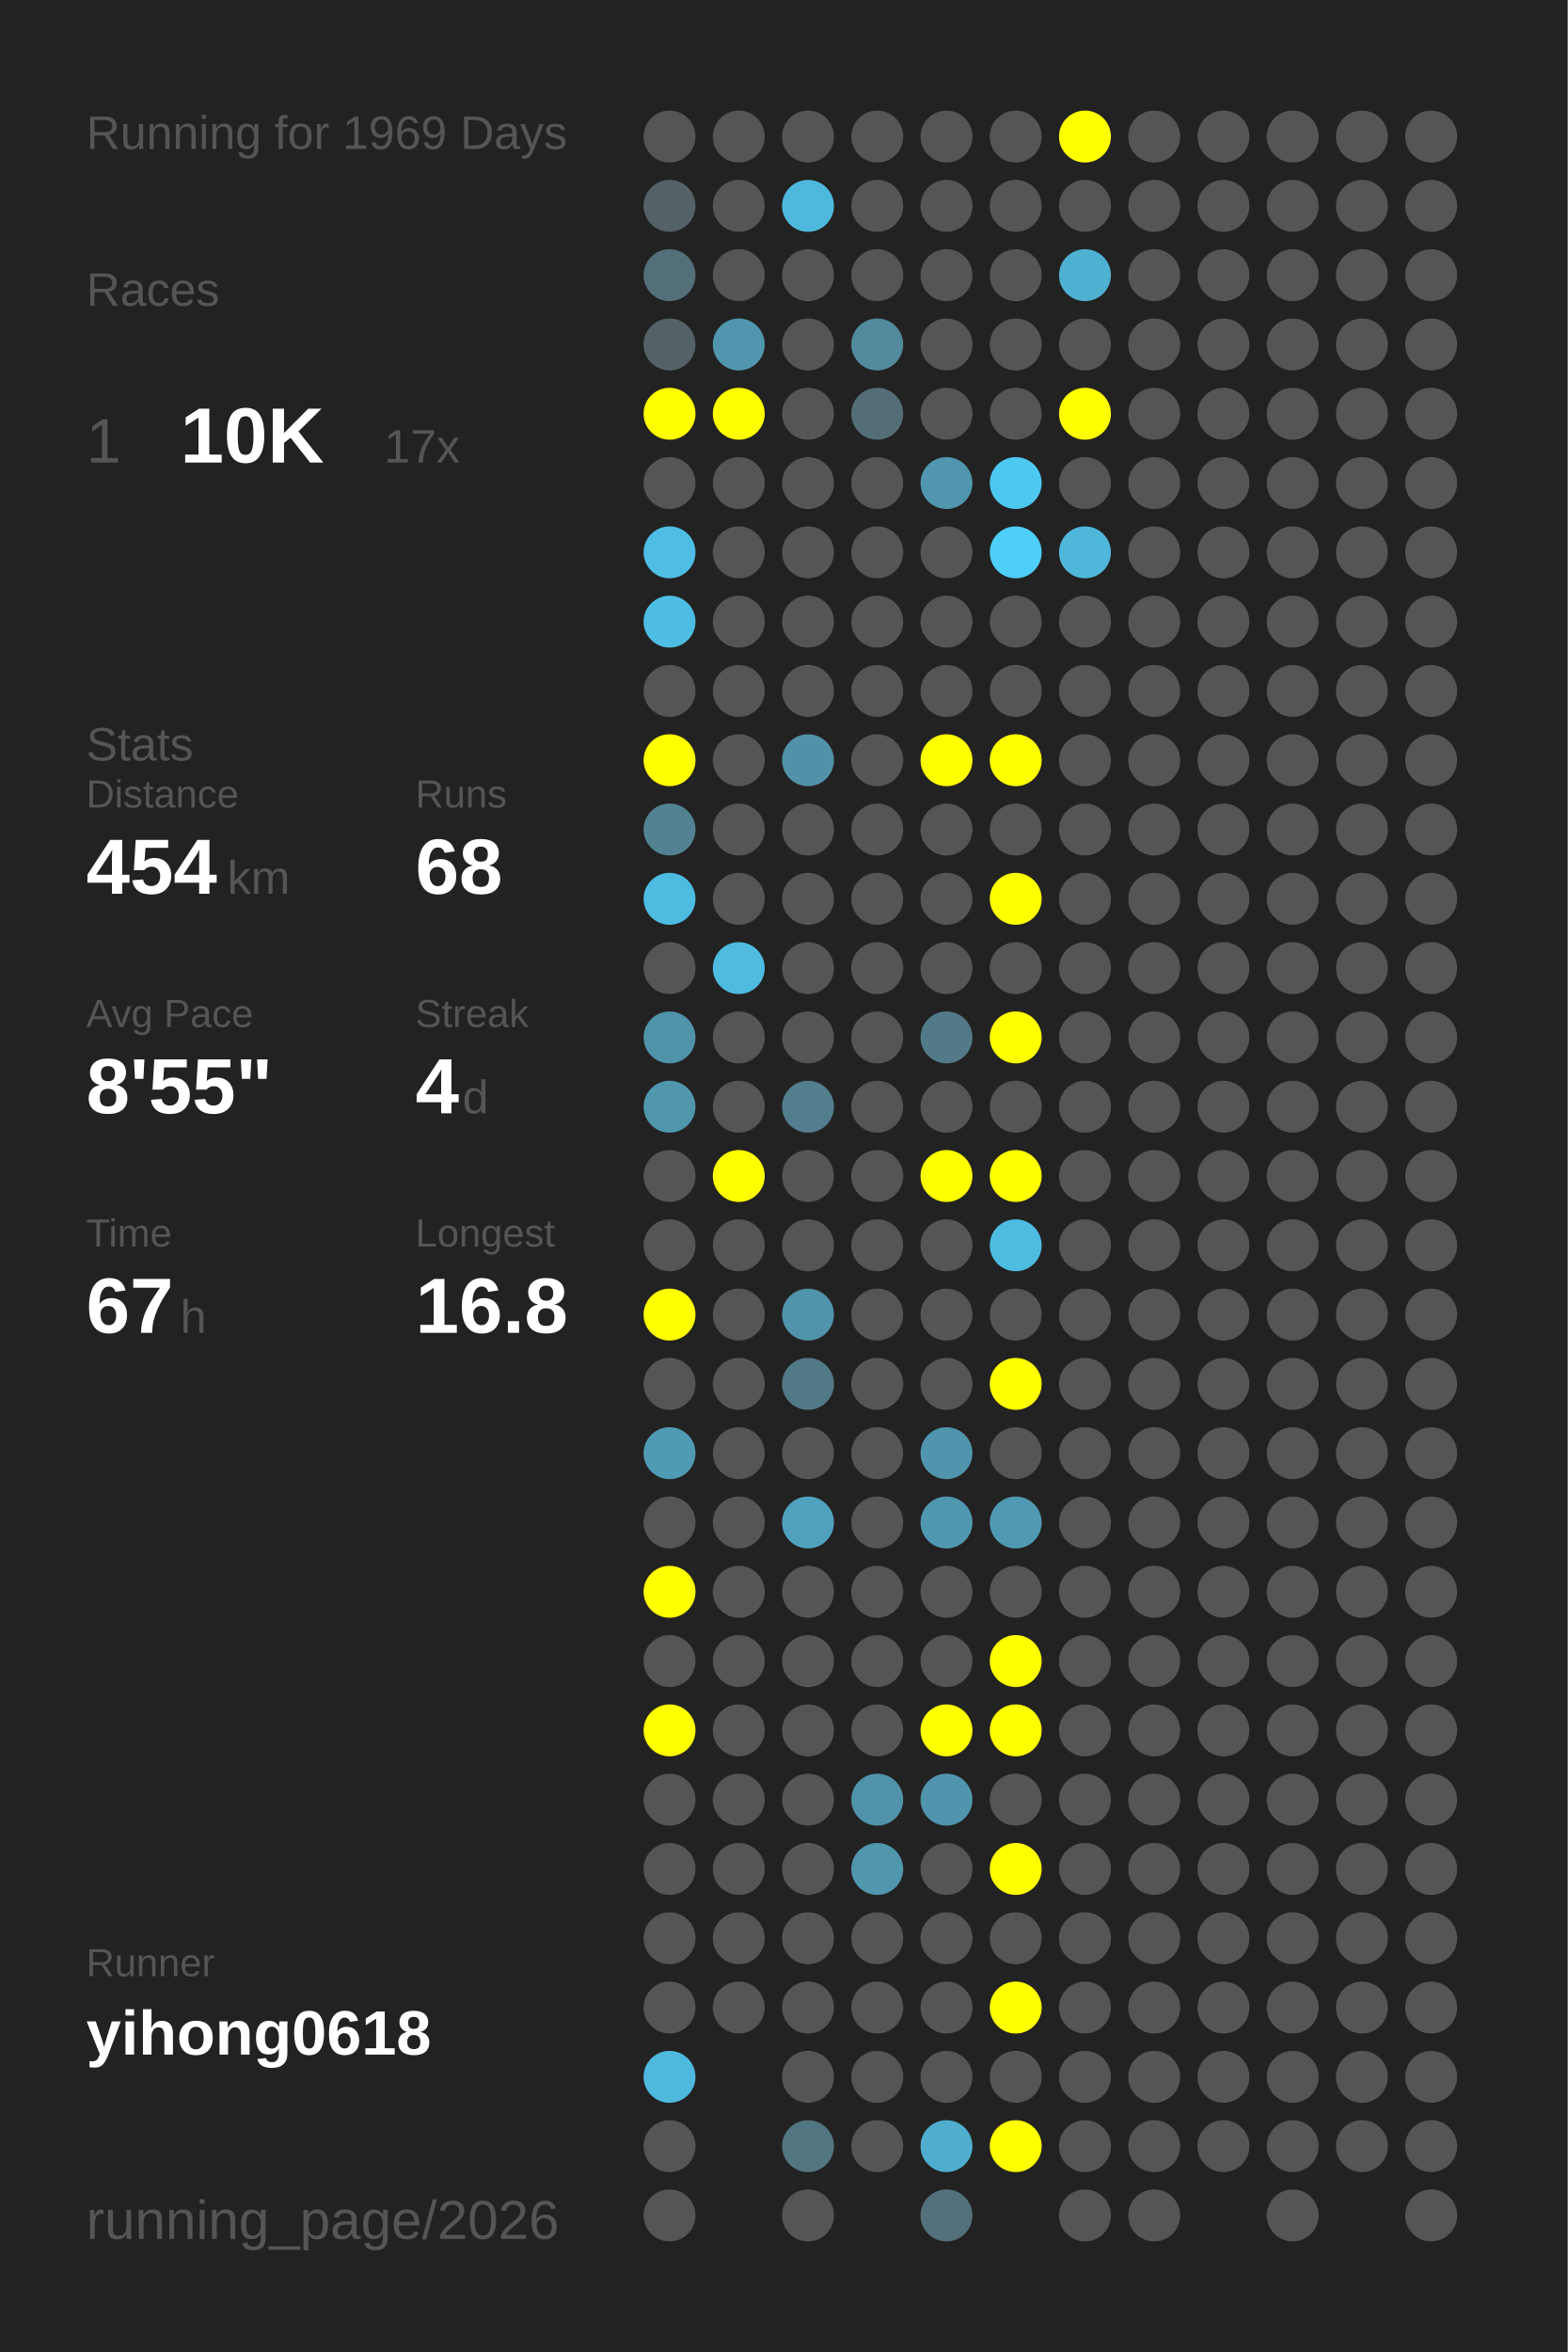
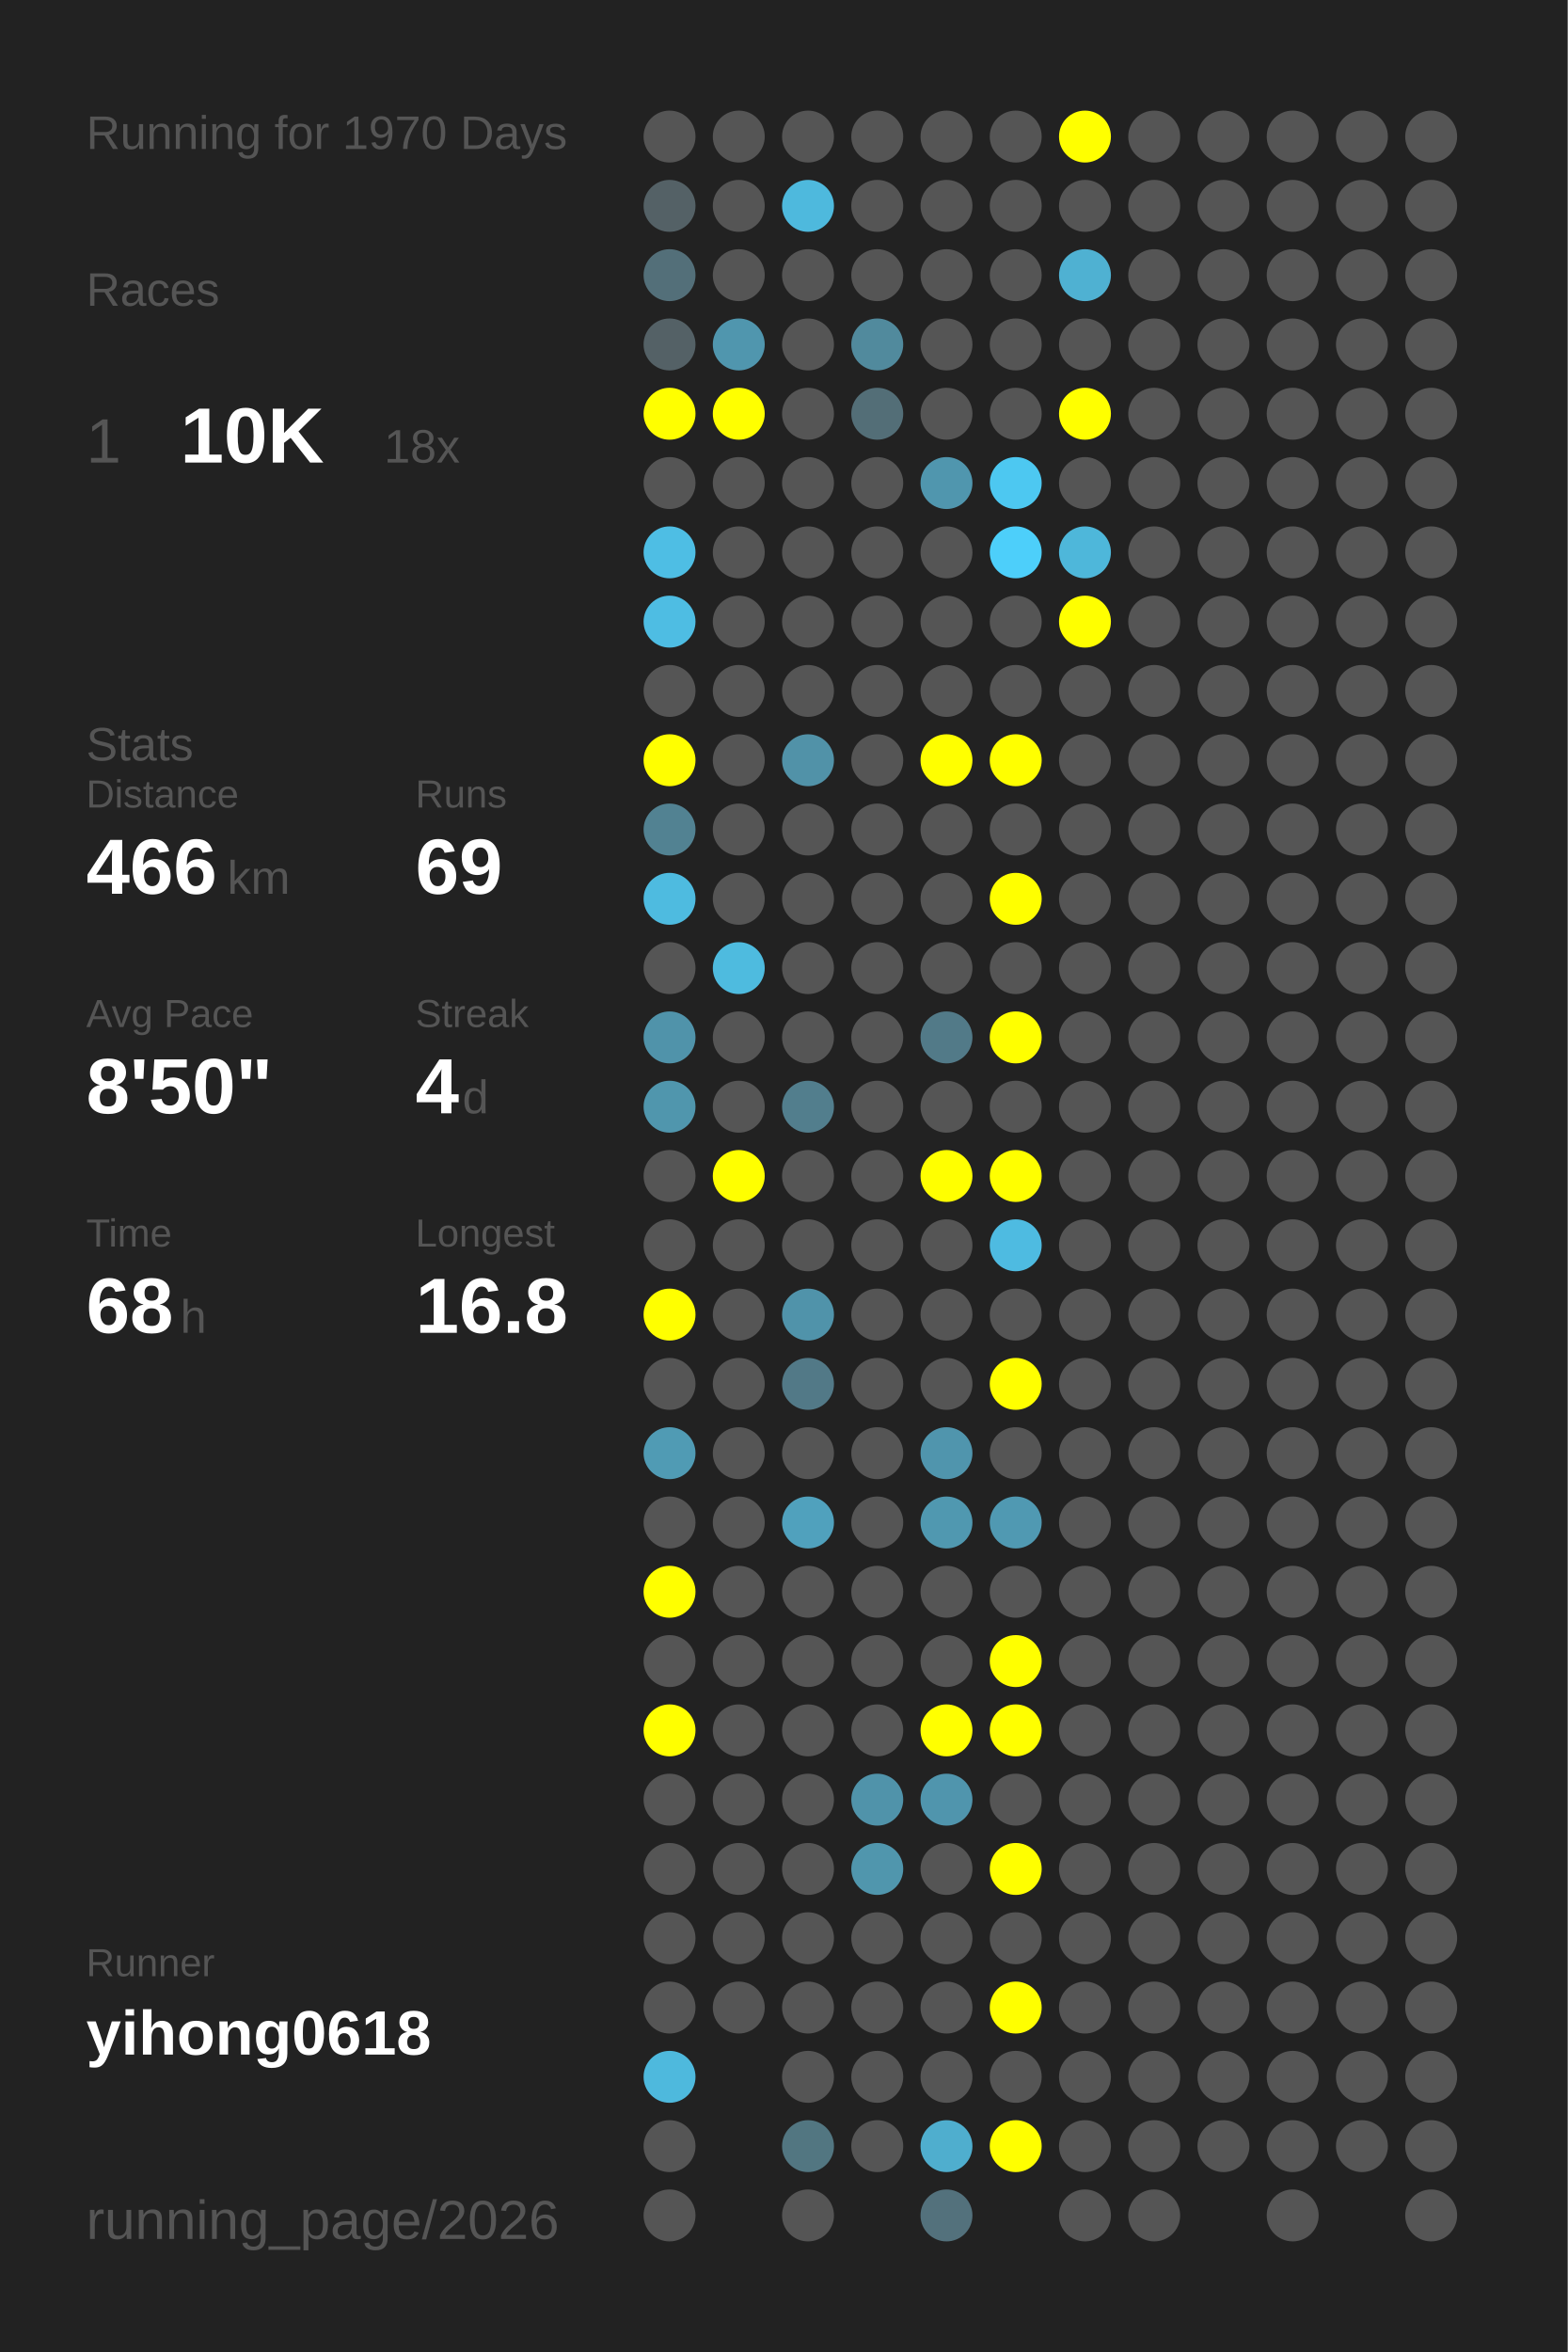
<svg xmlns="http://www.w3.org/2000/svg" baseProfile="full" height="300mm" version="1.1" viewBox="0,0,200,300" width="200mm">
  <defs />
  <rect fill="#222222" height="300" width="200" x="0" y="0" />
-   <text fill="#555555" style="font-size:6px; font-family:Arial;" x="11" y="19">Running for 1969 Days</text>
+   <text fill="#555555" style="font-size:6px; font-family:Arial;" x="11" y="19">Running for 1970 Days</text>
  <text fill="#555555" style="font-size:6px; font-family:Arial;" x="11" y="39">Races</text>
  <text fill="#555555" style="font-size:8px; font-family:Arial;" x="11" y="59">1</text>
  <text fill="#FFFFFF" style="font-size:10px; font-family:Arial; font-weight:bold;" x="23" y="59">10K</text>
-   <text fill="#555555" style="font-size:6px; font-family:Arial;" x="49" y="59">17x</text>
+   <text fill="#555555" style="font-size:6px; font-family:Arial;" x="49" y="59">18x</text>
  <text fill="#555555" style="font-size:6px; font-family:Arial;" x="11" y="97">Stats</text>
  <text fill="#555555" style="font-size:5px; font-family:Arial;" x="11" y="103">Distance</text>
-   <text fill="#FFFFFF" style="font-size:10px; font-family:Arial; font-weight:bold;" x="11" y="114">454</text>
+   <text fill="#FFFFFF" style="font-size:10px; font-family:Arial; font-weight:bold;" x="11" y="114">466</text>
  <text fill="#555555" style="font-size:6px; font-family:Arial;" x="29" y="114">km</text>
  <text fill="#555555" style="font-size:5px; font-family:Arial;" x="53" y="103">Runs</text>
-   <text fill="#FFFFFF" style="font-size:10px; font-family:Arial; font-weight:bold;" x="53" y="114">68</text>
+   <text fill="#FFFFFF" style="font-size:10px; font-family:Arial; font-weight:bold;" x="53" y="114">69</text>
  <text fill="#555555" style="font-size:5px; font-family:Arial;" x="11" y="131">Avg Pace</text>
-   <text fill="#FFFFFF" style="font-size:10px; font-family:Arial; font-weight:bold;" x="11" y="142">8'55"</text>
+   <text fill="#FFFFFF" style="font-size:10px; font-family:Arial; font-weight:bold;" x="11" y="142">8'50"</text>
  <text fill="#555555" style="font-size:5px; font-family:Arial;" x="53" y="131">Streak</text>
  <text fill="#FFFFFF" style="font-size:10px; font-family:Arial; font-weight:bold;" x="53" y="142">4</text>
  <text fill="#555555" style="font-size:6px; font-family:Arial;" x="59" y="142">d</text>
  <text fill="#555555" style="font-size:5px; font-family:Arial;" x="11" y="159">Time</text>
-   <text fill="#FFFFFF" style="font-size:10px; font-family:Arial; font-weight:bold;" x="11" y="170">67</text>
+   <text fill="#FFFFFF" style="font-size:10px; font-family:Arial; font-weight:bold;" x="11" y="170">68</text>
  <text fill="#555555" style="font-size:6px; font-family:Arial;" x="23" y="170">h</text>
  <text fill="#555555" style="font-size:5px; font-family:Arial;" x="53" y="159">Longest</text>
  <text fill="#FFFFFF" style="font-size:10px; font-family:Arial; font-weight:bold;" x="53" y="170">16.8</text>
  <text fill="#555555" style="font-size:5px; font-family:Arial;" x="11" y="252.065">Runner</text>
  <text fill="#FFFFFF" style="font-size:8px; font-family:Arial; font-weight:bold;" x="11" y="262.065">yihong0618</text>
  <text fill="#555555" style="font-size:7px; font-family:Arial;" x="11" y="285.581">running_page/2026</text>
  <circle cx="85.417" cy="17.419" fill="#555555" r="3.312" />
  <circle cx="85.417" cy="26.258" fill="#546166" r="3.312" />
  <circle cx="85.417" cy="35.097" fill="#536f79" r="3.312" />
  <circle cx="85.417" cy="43.935" fill="#546166" r="3.312" />
  <circle cx="85.417" cy="52.774" fill="#FFFF00" r="3.312" />
  <circle cx="85.417" cy="61.613" fill="#555555" r="3.312" />
  <circle cx="85.417" cy="70.452" fill="#4ebee4" r="3.312" />
  <circle cx="85.417" cy="79.29" fill="#4ebde3" r="3.312" />
  <circle cx="85.417" cy="88.129" fill="#555555" r="3.312" />
  <circle cx="85.417" cy="96.968" fill="#FFFF00" r="3.312" />
  <circle cx="85.417" cy="105.806" fill="#528292" r="3.312" />
  <circle cx="85.417" cy="114.645" fill="#4ebbe0" r="3.312" />
  <circle cx="85.417" cy="123.484" fill="#555555" r="3.312" />
  <circle cx="85.417" cy="132.323" fill="#5093aa" r="3.312" />
  <circle cx="85.417" cy="141.161" fill="#5096ad" r="3.312" />
  <circle cx="85.417" cy="150" fill="#555555" r="3.312" />
  <circle cx="85.417" cy="158.839" fill="#555555" r="3.312" />
  <circle cx="85.417" cy="167.677" fill="#FFFF00" r="3.312" />
  <circle cx="85.417" cy="176.516" fill="#555555" r="3.312" />
  <circle cx="85.417" cy="185.355" fill="#509bb4" r="3.312" />
  <circle cx="85.417" cy="194.194" fill="#555555" r="3.312" />
  <circle cx="85.417" cy="203.032" fill="#FFFF00" r="3.312" />
  <circle cx="85.417" cy="211.871" fill="#555555" r="3.312" />
  <circle cx="85.417" cy="220.71" fill="#FFFF00" r="3.312" />
  <circle cx="85.417" cy="229.548" fill="#555555" r="3.312" />
  <circle cx="85.417" cy="238.387" fill="#555555" r="3.312" />
  <circle cx="85.417" cy="247.226" fill="#555555" r="3.312" />
  <circle cx="85.417" cy="256.065" fill="#555555" r="3.312" />
  <circle cx="85.417" cy="264.903" fill="#4eb9dd" r="3.312" />
  <circle cx="85.417" cy="273.742" fill="#555555" r="3.312" />
  <circle cx="85.417" cy="282.581" fill="#555555" r="3.312" />
  <circle cx="94.25" cy="17.419" fill="#555555" r="3.312" />
  <circle cx="94.25" cy="26.258" fill="#555555" r="3.312" />
  <circle cx="94.25" cy="35.097" fill="#555555" r="3.312" />
  <circle cx="94.25" cy="43.935" fill="#5096ae" r="3.312" />
  <circle cx="94.25" cy="52.774" fill="#FFFF00" r="3.312" />
  <circle cx="94.25" cy="61.613" fill="#555555" r="3.312" />
  <circle cx="94.25" cy="70.452" fill="#555555" r="3.312" />
  <circle cx="94.25" cy="79.29" fill="#555555" r="3.312" />
  <circle cx="94.25" cy="88.129" fill="#555555" r="3.312" />
  <circle cx="94.25" cy="96.968" fill="#555555" r="3.312" />
  <circle cx="94.25" cy="105.806" fill="#555555" r="3.312" />
  <circle cx="94.25" cy="114.645" fill="#555555" r="3.312" />
  <circle cx="94.25" cy="123.484" fill="#4ebbdf" r="3.312" />
  <circle cx="94.25" cy="132.323" fill="#555555" r="3.312" />
  <circle cx="94.25" cy="141.161" fill="#555555" r="3.312" />
  <circle cx="94.25" cy="150" fill="#FFFF00" r="3.312" />
  <circle cx="94.25" cy="158.839" fill="#555555" r="3.312" />
  <circle cx="94.25" cy="167.677" fill="#555555" r="3.312" />
  <circle cx="94.25" cy="176.516" fill="#555555" r="3.312" />
  <circle cx="94.25" cy="185.355" fill="#555555" r="3.312" />
  <circle cx="94.25" cy="194.194" fill="#555555" r="3.312" />
  <circle cx="94.25" cy="203.032" fill="#555555" r="3.312" />
  <circle cx="94.25" cy="211.871" fill="#555555" r="3.312" />
  <circle cx="94.25" cy="220.71" fill="#555555" r="3.312" />
  <circle cx="94.25" cy="229.548" fill="#555555" r="3.312" />
  <circle cx="94.25" cy="238.387" fill="#555555" r="3.312" />
  <circle cx="94.25" cy="247.226" fill="#555555" r="3.312" />
  <circle cx="94.25" cy="256.065" fill="#555555" r="3.312" />
  <circle cx="103.083" cy="17.419" fill="#555555" r="3.312" />
  <circle cx="103.083" cy="26.258" fill="#4eb9dd" r="3.312" />
  <circle cx="103.083" cy="35.097" fill="#555555" r="3.312" />
  <circle cx="103.083" cy="43.935" fill="#555555" r="3.312" />
  <circle cx="103.083" cy="52.774" fill="#555555" r="3.312" />
  <circle cx="103.083" cy="61.613" fill="#555555" r="3.312" />
  <circle cx="103.083" cy="70.452" fill="#555555" r="3.312" />
  <circle cx="103.083" cy="79.29" fill="#555555" r="3.312" />
  <circle cx="103.083" cy="88.129" fill="#555555" r="3.312" />
  <circle cx="103.083" cy="96.968" fill="#5192a8" r="3.312" />
  <circle cx="103.083" cy="105.806" fill="#555555" r="3.312" />
  <circle cx="103.083" cy="114.645" fill="#555555" r="3.312" />
  <circle cx="103.083" cy="123.484" fill="#555555" r="3.312" />
  <circle cx="103.083" cy="132.323" fill="#555555" r="3.312" />
  <circle cx="103.083" cy="141.161" fill="#527e8d" r="3.312" />
  <circle cx="103.083" cy="150" fill="#555555" r="3.312" />
  <circle cx="103.083" cy="158.839" fill="#555555" r="3.312" />
  <circle cx="103.083" cy="167.677" fill="#5093aa" r="3.312" />
  <circle cx="103.083" cy="176.516" fill="#527987" r="3.312" />
  <circle cx="103.083" cy="185.355" fill="#555555" r="3.312" />
  <circle cx="103.083" cy="194.194" fill="#50a1bd" r="3.312" />
  <circle cx="103.083" cy="203.032" fill="#555555" r="3.312" />
  <circle cx="103.083" cy="211.871" fill="#555555" r="3.312" />
  <circle cx="103.083" cy="220.71" fill="#555555" r="3.312" />
  <circle cx="103.083" cy="229.548" fill="#555555" r="3.312" />
  <circle cx="103.083" cy="238.387" fill="#555555" r="3.312" />
  <circle cx="103.083" cy="247.226" fill="#555555" r="3.312" />
  <circle cx="103.083" cy="256.065" fill="#555555" r="3.312" />
  <circle cx="103.083" cy="264.903" fill="#555555" r="3.312" />
  <circle cx="103.083" cy="273.742" fill="#527681" r="3.312" />
  <circle cx="103.083" cy="282.581" fill="#555555" r="3.312" />
  <circle cx="111.917" cy="17.419" fill="#555555" r="3.312" />
  <circle cx="111.917" cy="26.258" fill="#555555" r="3.312" />
  <circle cx="111.917" cy="35.097" fill="#555555" r="3.312" />
  <circle cx="111.917" cy="43.935" fill="#518a9d" r="3.312" />
  <circle cx="111.917" cy="52.774" fill="#536e77" r="3.312" />
  <circle cx="111.917" cy="61.613" fill="#555555" r="3.312" />
  <circle cx="111.917" cy="70.452" fill="#555555" r="3.312" />
  <circle cx="111.917" cy="79.29" fill="#555555" r="3.312" />
  <circle cx="111.917" cy="88.129" fill="#555555" r="3.312" />
  <circle cx="111.917" cy="96.968" fill="#555555" r="3.312" />
  <circle cx="111.917" cy="105.806" fill="#555555" r="3.312" />
  <circle cx="111.917" cy="114.645" fill="#555555" r="3.312" />
  <circle cx="111.917" cy="123.484" fill="#555555" r="3.312" />
  <circle cx="111.917" cy="132.323" fill="#555555" r="3.312" />
  <circle cx="111.917" cy="141.161" fill="#555555" r="3.312" />
  <circle cx="111.917" cy="150" fill="#555555" r="3.312" />
  <circle cx="111.917" cy="158.839" fill="#555555" r="3.312" />
  <circle cx="111.917" cy="167.677" fill="#555555" r="3.312" />
  <circle cx="111.917" cy="176.516" fill="#555555" r="3.312" />
  <circle cx="111.917" cy="185.355" fill="#555555" r="3.312" />
  <circle cx="111.917" cy="194.194" fill="#555555" r="3.312" />
  <circle cx="111.917" cy="203.032" fill="#555555" r="3.312" />
  <circle cx="111.917" cy="211.871" fill="#555555" r="3.312" />
  <circle cx="111.917" cy="220.71" fill="#555555" r="3.312" />
  <circle cx="111.917" cy="229.548" fill="#5093aa" r="3.312" />
  <circle cx="111.917" cy="238.387" fill="#5096ad" r="3.312" />
  <circle cx="111.917" cy="247.226" fill="#555555" r="3.312" />
  <circle cx="111.917" cy="256.065" fill="#555555" r="3.312" />
  <circle cx="111.917" cy="264.903" fill="#555555" r="3.312" />
  <circle cx="111.917" cy="273.742" fill="#555555" r="3.312" />
  <circle cx="120.75" cy="17.419" fill="#555555" r="3.312" />
  <circle cx="120.75" cy="26.258" fill="#555555" r="3.312" />
  <circle cx="120.75" cy="35.097" fill="#555555" r="3.312" />
  <circle cx="120.75" cy="43.935" fill="#555555" r="3.312" />
  <circle cx="120.75" cy="52.774" fill="#555555" r="3.312" />
  <circle cx="120.75" cy="61.613" fill="#5096ae" r="3.312" />
  <circle cx="120.75" cy="70.452" fill="#555555" r="3.312" />
  <circle cx="120.75" cy="79.29" fill="#555555" r="3.312" />
  <circle cx="120.75" cy="88.129" fill="#555555" r="3.312" />
  <circle cx="120.75" cy="96.968" fill="#FFFF00" r="3.312" />
  <circle cx="120.75" cy="105.806" fill="#555555" r="3.312" />
  <circle cx="120.75" cy="114.645" fill="#555555" r="3.312" />
  <circle cx="120.75" cy="123.484" fill="#555555" r="3.312" />
  <circle cx="120.75" cy="132.323" fill="#527a88" r="3.312" />
  <circle cx="120.75" cy="141.161" fill="#555555" r="3.312" />
  <circle cx="120.75" cy="150" fill="#FFFF00" r="3.312" />
  <circle cx="120.75" cy="158.839" fill="#555555" r="3.312" />
  <circle cx="120.75" cy="167.677" fill="#555555" r="3.312" />
  <circle cx="120.75" cy="176.516" fill="#555555" r="3.312" />
  <circle cx="120.75" cy="185.355" fill="#5095ad" r="3.312" />
  <circle cx="120.75" cy="194.194" fill="#5098b0" r="3.312" />
  <circle cx="120.75" cy="203.032" fill="#555555" r="3.312" />
  <circle cx="120.75" cy="211.871" fill="#555555" r="3.312" />
  <circle cx="120.75" cy="220.71" fill="#FFFF00" r="3.312" />
  <circle cx="120.75" cy="229.548" fill="#5095ad" r="3.312" />
  <circle cx="120.75" cy="238.387" fill="#555555" r="3.312" />
  <circle cx="120.75" cy="247.226" fill="#555555" r="3.312" />
  <circle cx="120.75" cy="256.065" fill="#555555" r="3.312" />
  <circle cx="120.75" cy="264.903" fill="#555555" r="3.312" />
  <circle cx="120.75" cy="273.742" fill="#4faece" r="3.312" />
  <circle cx="120.75" cy="282.581" fill="#53717c" r="3.312" />
  <circle cx="129.583" cy="17.419" fill="#555555" r="3.312" />
  <circle cx="129.583" cy="26.258" fill="#555555" r="3.312" />
  <circle cx="129.583" cy="35.097" fill="#555555" r="3.312" />
  <circle cx="129.583" cy="43.935" fill="#555555" r="3.312" />
  <circle cx="129.583" cy="52.774" fill="#555555" r="3.312" />
  <circle cx="129.583" cy="61.613" fill="#4dc8f1" r="3.312" />
  <circle cx="129.583" cy="70.452" fill="#4dcffa" r="3.312" />
  <circle cx="129.583" cy="79.29" fill="#555555" r="3.312" />
  <circle cx="129.583" cy="88.129" fill="#555555" r="3.312" />
  <circle cx="129.583" cy="96.968" fill="#FFFF00" r="3.312" />
  <circle cx="129.583" cy="105.806" fill="#555555" r="3.312" />
  <circle cx="129.583" cy="114.645" fill="#FFFF00" r="3.312" />
  <circle cx="129.583" cy="123.484" fill="#555555" r="3.312" />
  <circle cx="129.583" cy="132.323" fill="#FFFF00" r="3.312" />
  <circle cx="129.583" cy="141.161" fill="#555555" r="3.312" />
  <circle cx="129.583" cy="150" fill="#FFFF00" r="3.312" />
  <circle cx="129.583" cy="158.839" fill="#4ebbe1" r="3.312" />
  <circle cx="129.583" cy="167.677" fill="#555555" r="3.312" />
  <circle cx="129.583" cy="176.516" fill="#FFFF00" r="3.312" />
  <circle cx="129.583" cy="185.355" fill="#555555" r="3.312" />
  <circle cx="129.583" cy="194.194" fill="#5099b2" r="3.312" />
  <circle cx="129.583" cy="203.032" fill="#555555" r="3.312" />
  <circle cx="129.583" cy="211.871" fill="#FFFF00" r="3.312" />
  <circle cx="129.583" cy="220.71" fill="#FFFF00" r="3.312" />
  <circle cx="129.583" cy="229.548" fill="#555555" r="3.312" />
  <circle cx="129.583" cy="238.387" fill="#FFFF00" r="3.312" />
  <circle cx="129.583" cy="247.226" fill="#555555" r="3.312" />
  <circle cx="129.583" cy="256.065" fill="#FFFF00" r="3.312" />
  <circle cx="129.583" cy="264.903" fill="#555555" r="3.312" />
  <circle cx="129.583" cy="273.742" fill="#FFFF00" r="3.312" />
  <circle cx="138.417" cy="17.419" fill="#FFFF00" r="3.312" />
  <circle cx="138.417" cy="26.258" fill="#555555" r="3.312" />
  <circle cx="138.417" cy="35.097" fill="#4fb1d2" r="3.312" />
  <circle cx="138.417" cy="43.935" fill="#555555" r="3.312" />
  <circle cx="138.417" cy="52.774" fill="#FFFF00" r="3.312" />
  <circle cx="138.417" cy="61.613" fill="#555555" r="3.312" />
  <circle cx="138.417" cy="70.452" fill="#4eb7da" r="3.312" />
-   <circle cx="138.417" cy="79.29" fill="#555555" r="3.312" />
+   <circle cx="138.417" cy="79.29" fill="#FFFF00" r="3.312" />
  <circle cx="138.417" cy="88.129" fill="#555555" r="3.312" />
  <circle cx="138.417" cy="96.968" fill="#555555" r="3.312" />
  <circle cx="138.417" cy="105.806" fill="#555555" r="3.312" />
  <circle cx="138.417" cy="114.645" fill="#555555" r="3.312" />
  <circle cx="138.417" cy="123.484" fill="#555555" r="3.312" />
  <circle cx="138.417" cy="132.323" fill="#555555" r="3.312" />
  <circle cx="138.417" cy="141.161" fill="#555555" r="3.312" />
  <circle cx="138.417" cy="150" fill="#555555" r="3.312" />
  <circle cx="138.417" cy="158.839" fill="#555555" r="3.312" />
  <circle cx="138.417" cy="167.677" fill="#555555" r="3.312" />
  <circle cx="138.417" cy="176.516" fill="#555555" r="3.312" />
  <circle cx="138.417" cy="185.355" fill="#555555" r="3.312" />
  <circle cx="138.417" cy="194.194" fill="#555555" r="3.312" />
  <circle cx="138.417" cy="203.032" fill="#555555" r="3.312" />
  <circle cx="138.417" cy="211.871" fill="#555555" r="3.312" />
  <circle cx="138.417" cy="220.71" fill="#555555" r="3.312" />
  <circle cx="138.417" cy="229.548" fill="#555555" r="3.312" />
  <circle cx="138.417" cy="238.387" fill="#555555" r="3.312" />
  <circle cx="138.417" cy="247.226" fill="#555555" r="3.312" />
  <circle cx="138.417" cy="256.065" fill="#555555" r="3.312" />
  <circle cx="138.417" cy="264.903" fill="#555555" r="3.312" />
  <circle cx="138.417" cy="273.742" fill="#555555" r="3.312" />
  <circle cx="138.417" cy="282.581" fill="#555555" r="3.312" />
  <circle cx="147.25" cy="17.419" fill="#555555" r="3.312" />
  <circle cx="147.25" cy="26.258" fill="#555555" r="3.312" />
  <circle cx="147.25" cy="35.097" fill="#555555" r="3.312" />
  <circle cx="147.25" cy="43.935" fill="#555555" r="3.312" />
  <circle cx="147.25" cy="52.774" fill="#555555" r="3.312" />
  <circle cx="147.25" cy="61.613" fill="#555555" r="3.312" />
  <circle cx="147.25" cy="70.452" fill="#555555" r="3.312" />
  <circle cx="147.25" cy="79.29" fill="#555555" r="3.312" />
  <circle cx="147.25" cy="88.129" fill="#555555" r="3.312" />
  <circle cx="147.25" cy="96.968" fill="#555555" r="3.312" />
  <circle cx="147.25" cy="105.806" fill="#555555" r="3.312" />
  <circle cx="147.25" cy="114.645" fill="#555555" r="3.312" />
  <circle cx="147.25" cy="123.484" fill="#555555" r="3.312" />
  <circle cx="147.25" cy="132.323" fill="#555555" r="3.312" />
  <circle cx="147.25" cy="141.161" fill="#555555" r="3.312" />
  <circle cx="147.25" cy="150" fill="#555555" r="3.312" />
  <circle cx="147.25" cy="158.839" fill="#555555" r="3.312" />
  <circle cx="147.25" cy="167.677" fill="#555555" r="3.312" />
  <circle cx="147.25" cy="176.516" fill="#555555" r="3.312" />
  <circle cx="147.25" cy="185.355" fill="#555555" r="3.312" />
  <circle cx="147.25" cy="194.194" fill="#555555" r="3.312" />
  <circle cx="147.25" cy="203.032" fill="#555555" r="3.312" />
  <circle cx="147.25" cy="211.871" fill="#555555" r="3.312" />
  <circle cx="147.25" cy="220.71" fill="#555555" r="3.312" />
  <circle cx="147.25" cy="229.548" fill="#555555" r="3.312" />
  <circle cx="147.25" cy="238.387" fill="#555555" r="3.312" />
  <circle cx="147.25" cy="247.226" fill="#555555" r="3.312" />
  <circle cx="147.25" cy="256.065" fill="#555555" r="3.312" />
  <circle cx="147.25" cy="264.903" fill="#555555" r="3.312" />
  <circle cx="147.25" cy="273.742" fill="#555555" r="3.312" />
  <circle cx="147.25" cy="282.581" fill="#555555" r="3.312" />
  <circle cx="156.083" cy="17.419" fill="#555555" r="3.312" />
  <circle cx="156.083" cy="26.258" fill="#555555" r="3.312" />
  <circle cx="156.083" cy="35.097" fill="#555555" r="3.312" />
  <circle cx="156.083" cy="43.935" fill="#555555" r="3.312" />
  <circle cx="156.083" cy="52.774" fill="#555555" r="3.312" />
  <circle cx="156.083" cy="61.613" fill="#555555" r="3.312" />
  <circle cx="156.083" cy="70.452" fill="#555555" r="3.312" />
  <circle cx="156.083" cy="79.29" fill="#555555" r="3.312" />
  <circle cx="156.083" cy="88.129" fill="#555555" r="3.312" />
  <circle cx="156.083" cy="96.968" fill="#555555" r="3.312" />
  <circle cx="156.083" cy="105.806" fill="#555555" r="3.312" />
  <circle cx="156.083" cy="114.645" fill="#555555" r="3.312" />
  <circle cx="156.083" cy="123.484" fill="#555555" r="3.312" />
  <circle cx="156.083" cy="132.323" fill="#555555" r="3.312" />
  <circle cx="156.083" cy="141.161" fill="#555555" r="3.312" />
  <circle cx="156.083" cy="150" fill="#555555" r="3.312" />
  <circle cx="156.083" cy="158.839" fill="#555555" r="3.312" />
  <circle cx="156.083" cy="167.677" fill="#555555" r="3.312" />
  <circle cx="156.083" cy="176.516" fill="#555555" r="3.312" />
  <circle cx="156.083" cy="185.355" fill="#555555" r="3.312" />
  <circle cx="156.083" cy="194.194" fill="#555555" r="3.312" />
  <circle cx="156.083" cy="203.032" fill="#555555" r="3.312" />
  <circle cx="156.083" cy="211.871" fill="#555555" r="3.312" />
  <circle cx="156.083" cy="220.71" fill="#555555" r="3.312" />
  <circle cx="156.083" cy="229.548" fill="#555555" r="3.312" />
  <circle cx="156.083" cy="238.387" fill="#555555" r="3.312" />
  <circle cx="156.083" cy="247.226" fill="#555555" r="3.312" />
  <circle cx="156.083" cy="256.065" fill="#555555" r="3.312" />
  <circle cx="156.083" cy="264.903" fill="#555555" r="3.312" />
  <circle cx="156.083" cy="273.742" fill="#555555" r="3.312" />
  <circle cx="164.917" cy="17.419" fill="#555555" r="3.312" />
  <circle cx="164.917" cy="26.258" fill="#555555" r="3.312" />
  <circle cx="164.917" cy="35.097" fill="#555555" r="3.312" />
  <circle cx="164.917" cy="43.935" fill="#555555" r="3.312" />
  <circle cx="164.917" cy="52.774" fill="#555555" r="3.312" />
  <circle cx="164.917" cy="61.613" fill="#555555" r="3.312" />
  <circle cx="164.917" cy="70.452" fill="#555555" r="3.312" />
  <circle cx="164.917" cy="79.29" fill="#555555" r="3.312" />
  <circle cx="164.917" cy="88.129" fill="#555555" r="3.312" />
  <circle cx="164.917" cy="96.968" fill="#555555" r="3.312" />
  <circle cx="164.917" cy="105.806" fill="#555555" r="3.312" />
  <circle cx="164.917" cy="114.645" fill="#555555" r="3.312" />
  <circle cx="164.917" cy="123.484" fill="#555555" r="3.312" />
  <circle cx="164.917" cy="132.323" fill="#555555" r="3.312" />
  <circle cx="164.917" cy="141.161" fill="#555555" r="3.312" />
  <circle cx="164.917" cy="150" fill="#555555" r="3.312" />
  <circle cx="164.917" cy="158.839" fill="#555555" r="3.312" />
  <circle cx="164.917" cy="167.677" fill="#555555" r="3.312" />
  <circle cx="164.917" cy="176.516" fill="#555555" r="3.312" />
  <circle cx="164.917" cy="185.355" fill="#555555" r="3.312" />
  <circle cx="164.917" cy="194.194" fill="#555555" r="3.312" />
  <circle cx="164.917" cy="203.032" fill="#555555" r="3.312" />
  <circle cx="164.917" cy="211.871" fill="#555555" r="3.312" />
  <circle cx="164.917" cy="220.71" fill="#555555" r="3.312" />
  <circle cx="164.917" cy="229.548" fill="#555555" r="3.312" />
  <circle cx="164.917" cy="238.387" fill="#555555" r="3.312" />
  <circle cx="164.917" cy="247.226" fill="#555555" r="3.312" />
  <circle cx="164.917" cy="256.065" fill="#555555" r="3.312" />
  <circle cx="164.917" cy="264.903" fill="#555555" r="3.312" />
  <circle cx="164.917" cy="273.742" fill="#555555" r="3.312" />
  <circle cx="164.917" cy="282.581" fill="#555555" r="3.312" />
  <circle cx="173.75" cy="17.419" fill="#555555" r="3.312" />
  <circle cx="173.75" cy="26.258" fill="#555555" r="3.312" />
  <circle cx="173.75" cy="35.097" fill="#555555" r="3.312" />
  <circle cx="173.75" cy="43.935" fill="#555555" r="3.312" />
  <circle cx="173.75" cy="52.774" fill="#555555" r="3.312" />
  <circle cx="173.75" cy="61.613" fill="#555555" r="3.312" />
  <circle cx="173.75" cy="70.452" fill="#555555" r="3.312" />
  <circle cx="173.75" cy="79.29" fill="#555555" r="3.312" />
  <circle cx="173.75" cy="88.129" fill="#555555" r="3.312" />
  <circle cx="173.75" cy="96.968" fill="#555555" r="3.312" />
  <circle cx="173.75" cy="105.806" fill="#555555" r="3.312" />
  <circle cx="173.75" cy="114.645" fill="#555555" r="3.312" />
  <circle cx="173.75" cy="123.484" fill="#555555" r="3.312" />
  <circle cx="173.75" cy="132.323" fill="#555555" r="3.312" />
  <circle cx="173.75" cy="141.161" fill="#555555" r="3.312" />
  <circle cx="173.75" cy="150" fill="#555555" r="3.312" />
  <circle cx="173.75" cy="158.839" fill="#555555" r="3.312" />
  <circle cx="173.75" cy="167.677" fill="#555555" r="3.312" />
  <circle cx="173.75" cy="176.516" fill="#555555" r="3.312" />
  <circle cx="173.75" cy="185.355" fill="#555555" r="3.312" />
  <circle cx="173.75" cy="194.194" fill="#555555" r="3.312" />
  <circle cx="173.75" cy="203.032" fill="#555555" r="3.312" />
  <circle cx="173.75" cy="211.871" fill="#555555" r="3.312" />
  <circle cx="173.75" cy="220.71" fill="#555555" r="3.312" />
  <circle cx="173.75" cy="229.548" fill="#555555" r="3.312" />
  <circle cx="173.75" cy="238.387" fill="#555555" r="3.312" />
  <circle cx="173.75" cy="247.226" fill="#555555" r="3.312" />
  <circle cx="173.75" cy="256.065" fill="#555555" r="3.312" />
  <circle cx="173.75" cy="264.903" fill="#555555" r="3.312" />
  <circle cx="173.75" cy="273.742" fill="#555555" r="3.312" />
  <circle cx="182.583" cy="17.419" fill="#555555" r="3.312" />
  <circle cx="182.583" cy="26.258" fill="#555555" r="3.312" />
  <circle cx="182.583" cy="35.097" fill="#555555" r="3.312" />
  <circle cx="182.583" cy="43.935" fill="#555555" r="3.312" />
  <circle cx="182.583" cy="52.774" fill="#555555" r="3.312" />
  <circle cx="182.583" cy="61.613" fill="#555555" r="3.312" />
  <circle cx="182.583" cy="70.452" fill="#555555" r="3.312" />
  <circle cx="182.583" cy="79.29" fill="#555555" r="3.312" />
  <circle cx="182.583" cy="88.129" fill="#555555" r="3.312" />
  <circle cx="182.583" cy="96.968" fill="#555555" r="3.312" />
  <circle cx="182.583" cy="105.806" fill="#555555" r="3.312" />
  <circle cx="182.583" cy="114.645" fill="#555555" r="3.312" />
  <circle cx="182.583" cy="123.484" fill="#555555" r="3.312" />
  <circle cx="182.583" cy="132.323" fill="#555555" r="3.312" />
  <circle cx="182.583" cy="141.161" fill="#555555" r="3.312" />
  <circle cx="182.583" cy="150" fill="#555555" r="3.312" />
  <circle cx="182.583" cy="158.839" fill="#555555" r="3.312" />
  <circle cx="182.583" cy="167.677" fill="#555555" r="3.312" />
  <circle cx="182.583" cy="176.516" fill="#555555" r="3.312" />
  <circle cx="182.583" cy="185.355" fill="#555555" r="3.312" />
  <circle cx="182.583" cy="194.194" fill="#555555" r="3.312" />
  <circle cx="182.583" cy="203.032" fill="#555555" r="3.312" />
  <circle cx="182.583" cy="211.871" fill="#555555" r="3.312" />
  <circle cx="182.583" cy="220.71" fill="#555555" r="3.312" />
  <circle cx="182.583" cy="229.548" fill="#555555" r="3.312" />
  <circle cx="182.583" cy="238.387" fill="#555555" r="3.312" />
  <circle cx="182.583" cy="247.226" fill="#555555" r="3.312" />
  <circle cx="182.583" cy="256.065" fill="#555555" r="3.312" />
  <circle cx="182.583" cy="264.903" fill="#555555" r="3.312" />
  <circle cx="182.583" cy="273.742" fill="#555555" r="3.312" />
  <circle cx="182.583" cy="282.581" fill="#555555" r="3.312" />
</svg>
